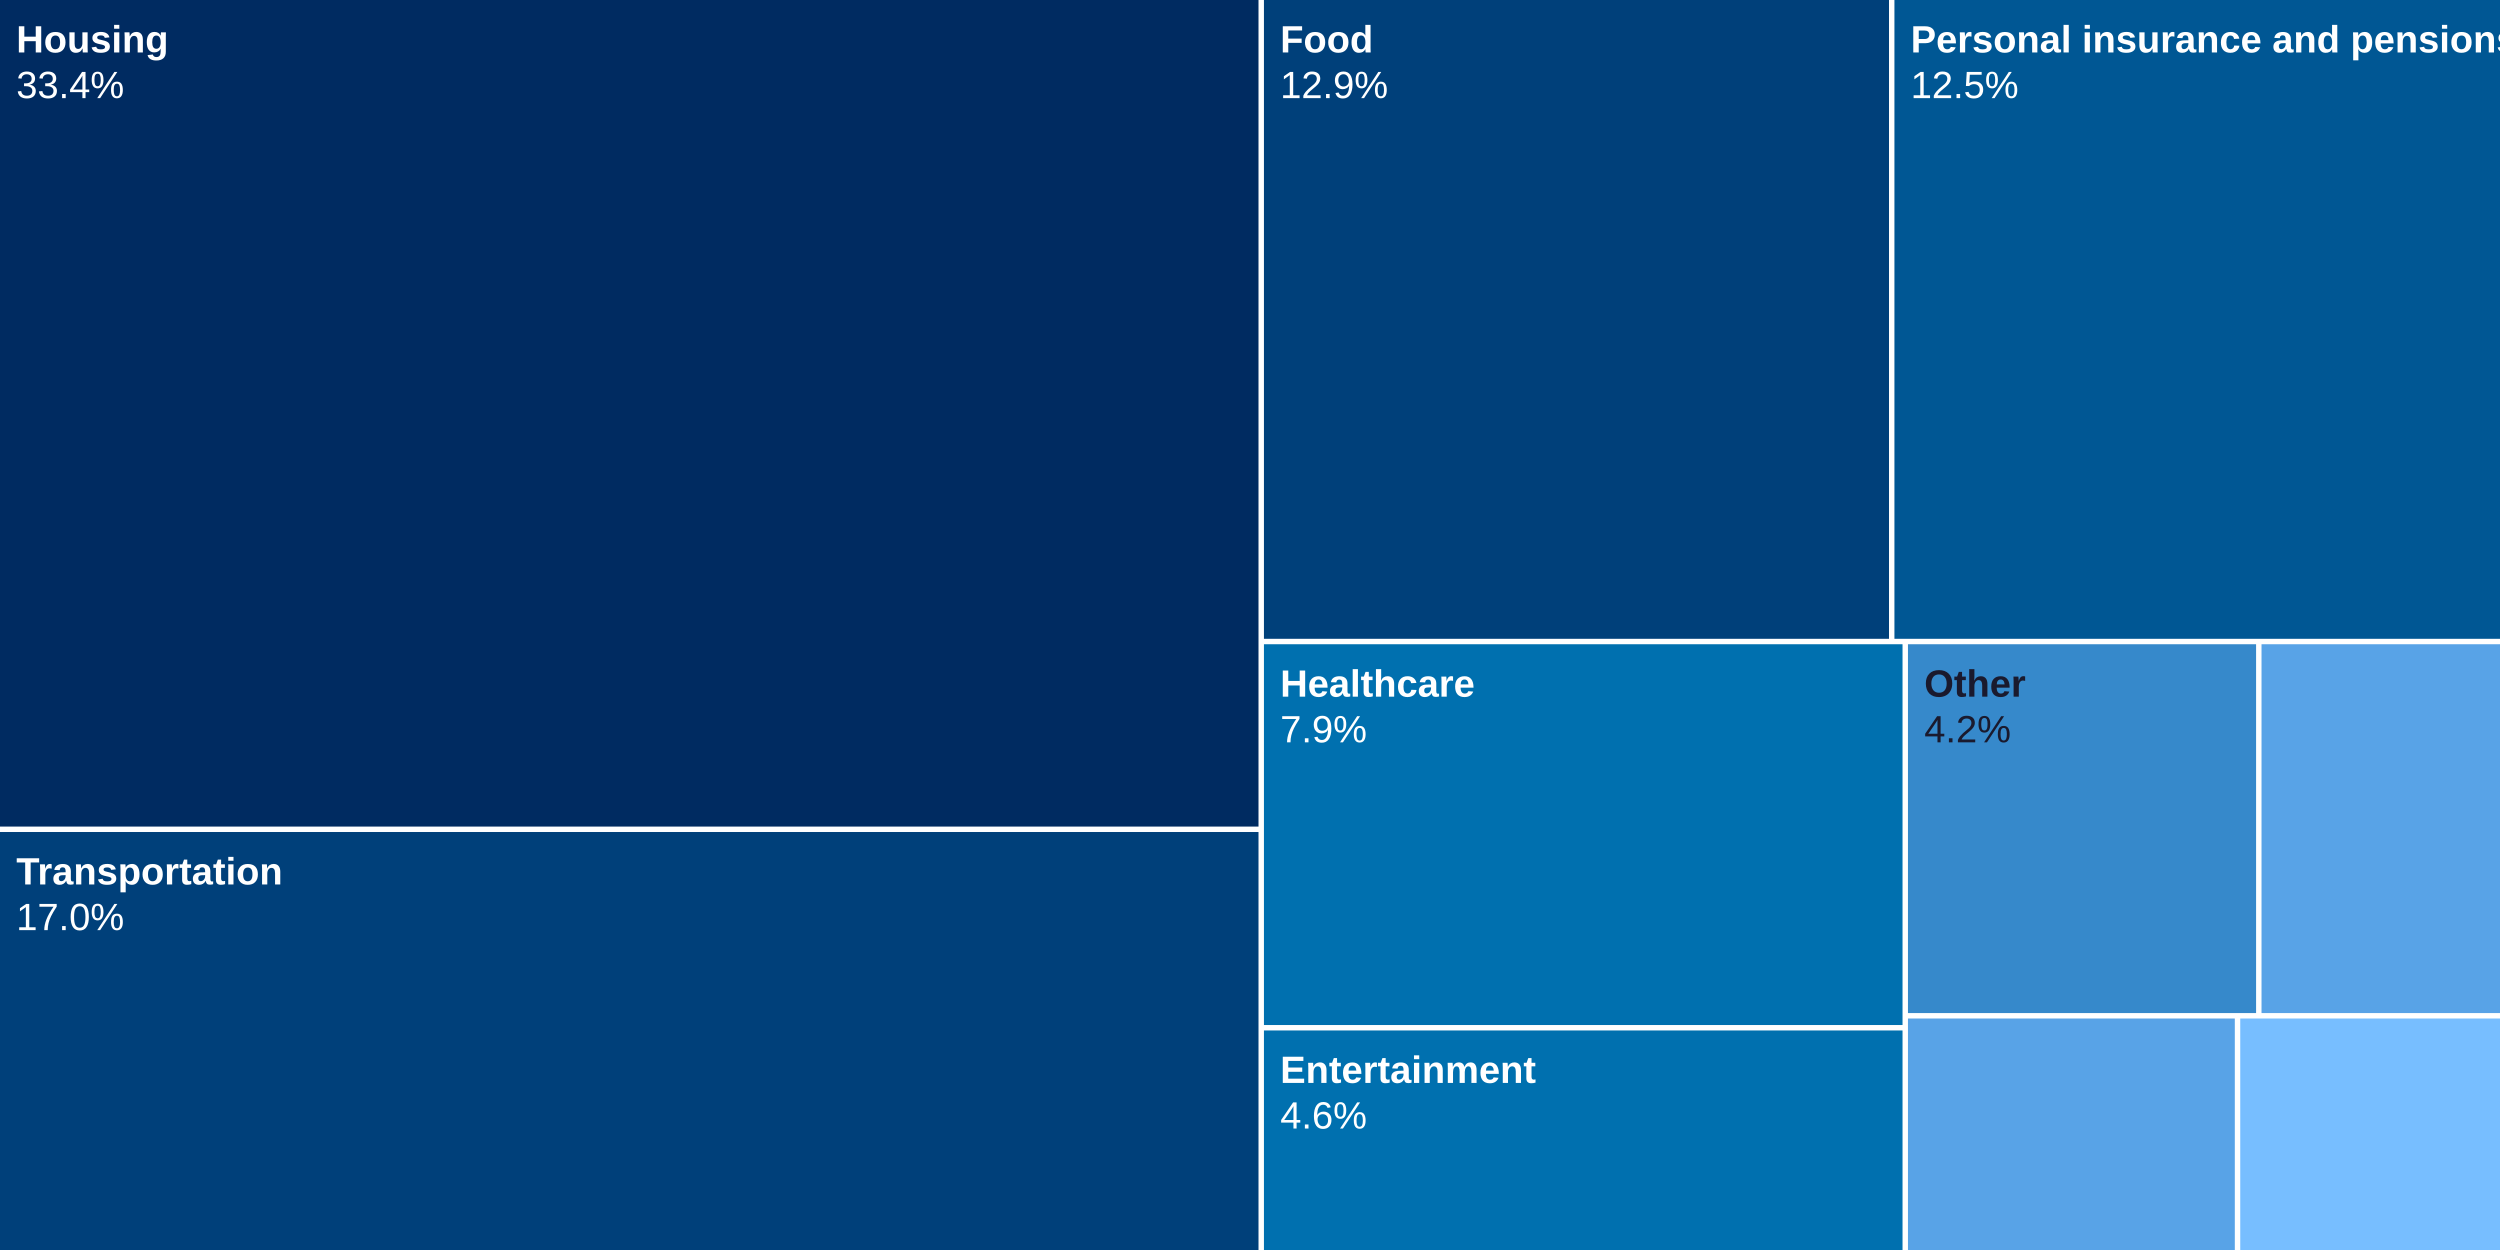
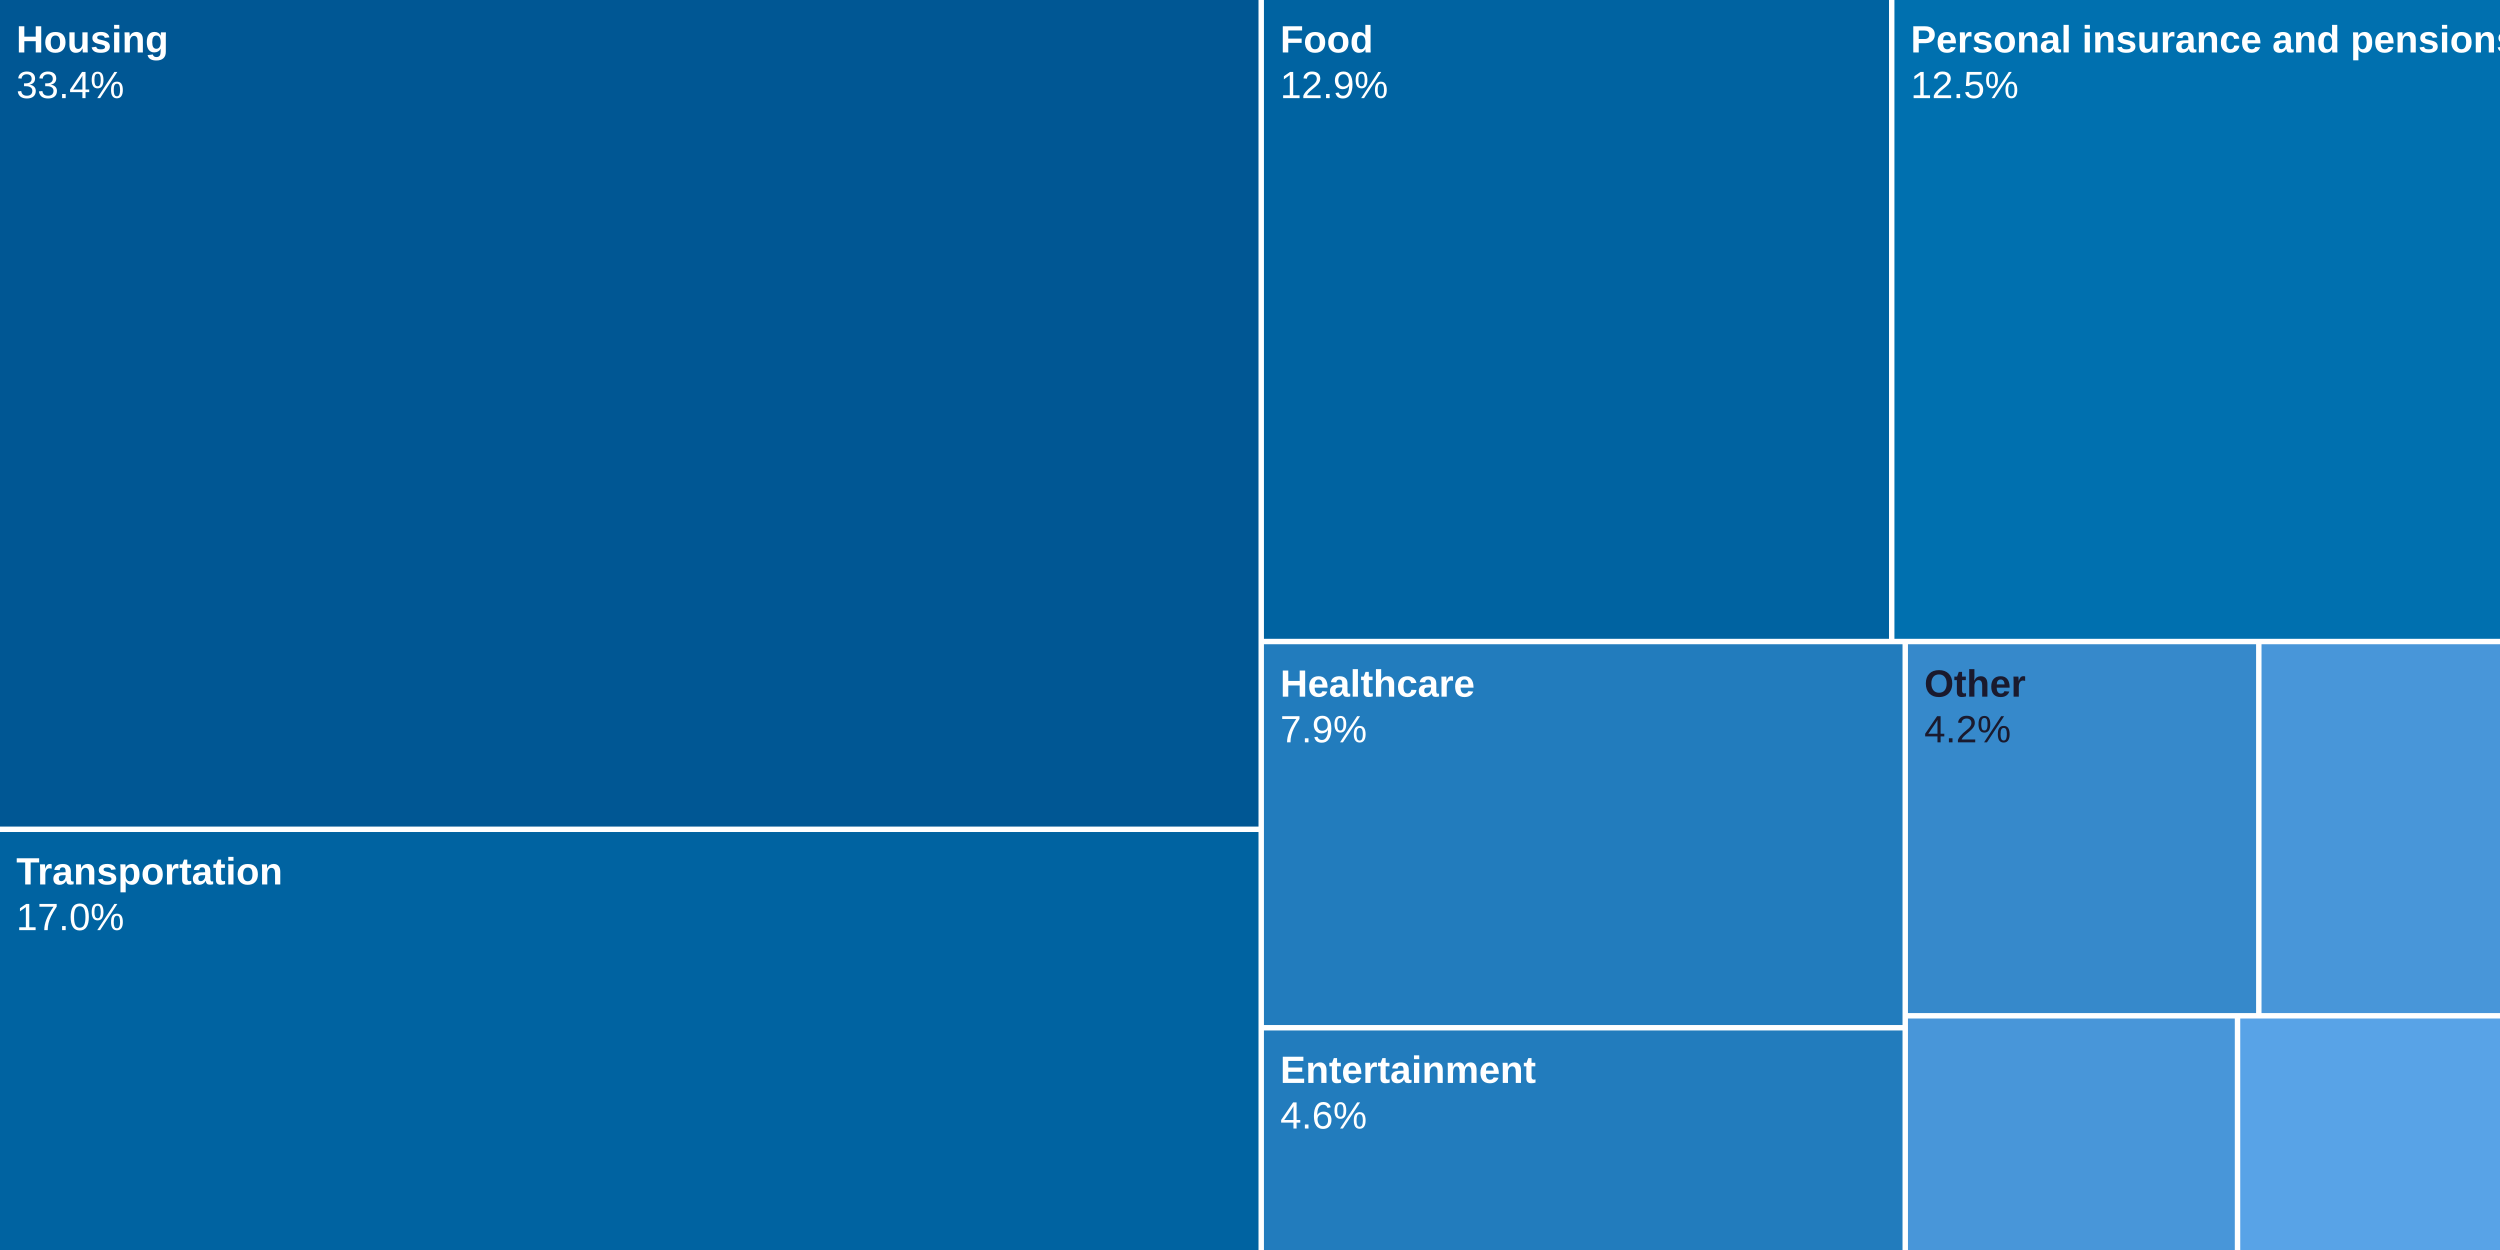
<svg class="tbl-treemap" width="920" height="460" viewBox="0 0 920 460" font-family="Figtree, &quot;Source Sans 3&quot;, system-ui, -apple-system, &quot;Segoe UI&quot;, Arial, sans-serif" role="group" aria-label="Share of total annual expenditures, 2024">
  <rect class="tbl-treemap-bg" x="0" y="0" width="920" height="460" fill="#FFFFFF" aria-hidden="true" />
  <g role="img" aria-label="Housing, 33.4% of total, $28,452">
-     <rect class="tbl-treemap-tile" x="0" y="0" width="463.13" height="304.18" fill="#002B61" />
+     <rect class="tbl-treemap-tile" x="0" y="0" width="463.13" height="304.18" fill="#005794" />
    <text class="tbl-treemap-label" text-anchor="start" fill="#FFFFFF" aria-hidden="true">
      <tspan x="6" y="19.3" font-size="14" font-weight="700">Housing</tspan>
      <tspan x="6" y="36.1" font-size="14" font-weight="500">33.4%</tspan>
    </text>
  </g>
  <g role="img" aria-label="Transportation, 17.0% of total, $14,480">
-     <rect class="tbl-treemap-tile" x="0" y="306.18" width="463.13" height="153.82" fill="#00407A" />
+     <rect class="tbl-treemap-tile" x="0" y="306.18" width="463.13" height="153.82" fill="#0063A1" />
    <text class="tbl-treemap-label" text-anchor="start" fill="#FFFFFF" aria-hidden="true">
      <tspan x="6" y="325.48" font-size="14" font-weight="700">Transportation</tspan>
      <tspan x="6" y="342.28" font-size="14" font-weight="500">17.0%</tspan>
    </text>
  </g>
  <g role="img" aria-label="Food, 12.9% of total, $10,990">
-     <rect class="tbl-treemap-tile" x="465.13" y="0" width="230.02" height="235.08" fill="#00407A" />
+     <rect class="tbl-treemap-tile" x="465.13" y="0" width="230.02" height="235.08" fill="#0063A1" />
    <text class="tbl-treemap-label" text-anchor="start" fill="#FFFFFF" aria-hidden="true">
      <tspan x="471.13" y="19.3" font-size="14" font-weight="700">Food</tspan>
      <tspan x="471.13" y="36.1" font-size="14" font-weight="500">12.9%</tspan>
    </text>
  </g>
  <g role="img" aria-label="Personal insurance and pensions, 12.5% of total, $10,650">
-     <rect class="tbl-treemap-tile" x="697.15" y="0" width="222.85" height="235.08" fill="#005794" />
+     <rect class="tbl-treemap-tile" x="697.15" y="0" width="222.85" height="235.08" fill="#0070AF" />
    <text class="tbl-treemap-label" text-anchor="start" fill="#FFFFFF" aria-hidden="true">
      <tspan x="703.15" y="19.3" font-size="14" font-weight="700">Personal insurance and pensions</tspan>
      <tspan x="703.15" y="36.1" font-size="14" font-weight="500">12.5%</tspan>
    </text>
  </g>
  <g role="img" aria-label="Healthcare, 7.9% of total, $6,730">
-     <rect class="tbl-treemap-tile" x="465.13" y="237.08" width="235" height="140.13" fill="#0070AF" />
+     <rect class="tbl-treemap-tile" x="465.13" y="237.08" width="235" height="140.13" fill="#227CBD" />
    <text class="tbl-treemap-label" text-anchor="start" fill="#FFFFFF" aria-hidden="true">
      <tspan x="471.13" y="256.38" font-size="14" font-weight="700">Healthcare</tspan>
      <tspan x="471.13" y="273.18" font-size="14" font-weight="500">7.9%</tspan>
    </text>
  </g>
  <g role="img" aria-label="Entertainment, 4.6% of total, $3,920">
-     <rect class="tbl-treemap-tile" x="465.13" y="379.21" width="235" height="80.79" fill="#0070AF" />
+     <rect class="tbl-treemap-tile" x="465.13" y="379.21" width="235" height="80.79" fill="#227CBD" />
    <text class="tbl-treemap-label" text-anchor="start" fill="#FFFFFF" aria-hidden="true">
      <tspan x="471.13" y="398.51" font-size="14" font-weight="700">Entertainment</tspan>
      <tspan x="471.13" y="415.31" font-size="14" font-weight="500">4.6%</tspan>
    </text>
  </g>
  <g role="img" aria-label="Other, 4.2% of total, $3,580">
    <rect class="tbl-treemap-tile" x="702.13" y="237.08" width="128.11" height="135.73" fill="#3689CB" />
    <text class="tbl-treemap-label" text-anchor="start" fill="#1A1A2E" aria-hidden="true">
      <tspan x="708.13" y="256.38" font-size="14" font-weight="700">Other</tspan>
      <tspan x="708.13" y="273.18" font-size="14" font-weight="500">4.2%</tspan>
    </text>
  </g>
  <g role="img" aria-label="Cash contributions, 2.9% of total, $2,470">
-     <rect class="tbl-treemap-tile" x="832.24" y="237.08" width="87.76" height="135.73" fill="#58A3E7" />
+     <rect class="tbl-treemap-tile" x="832.24" y="237.08" width="87.76" height="135.73" fill="#4896D9" />
  </g>
  <g role="img" aria-label="Apparel and services, 2.5% of total, $2,130">
-     <rect class="tbl-treemap-tile" x="702.13" y="374.81" width="120.28" height="85.19" fill="#58A3E7" />
+     <rect class="tbl-treemap-tile" x="702.13" y="374.81" width="120.28" height="85.19" fill="#4896D9" />
  </g>
  <g role="img" aria-label="Education, 2.0% of total, $1,700">
-     <rect class="tbl-treemap-tile" x="824.41" y="374.81" width="95.59" height="85.19" fill="#77BEFF" />
+     <rect class="tbl-treemap-tile" x="824.41" y="374.81" width="95.59" height="85.19" fill="#58A3E7" />
  </g>
</svg>
